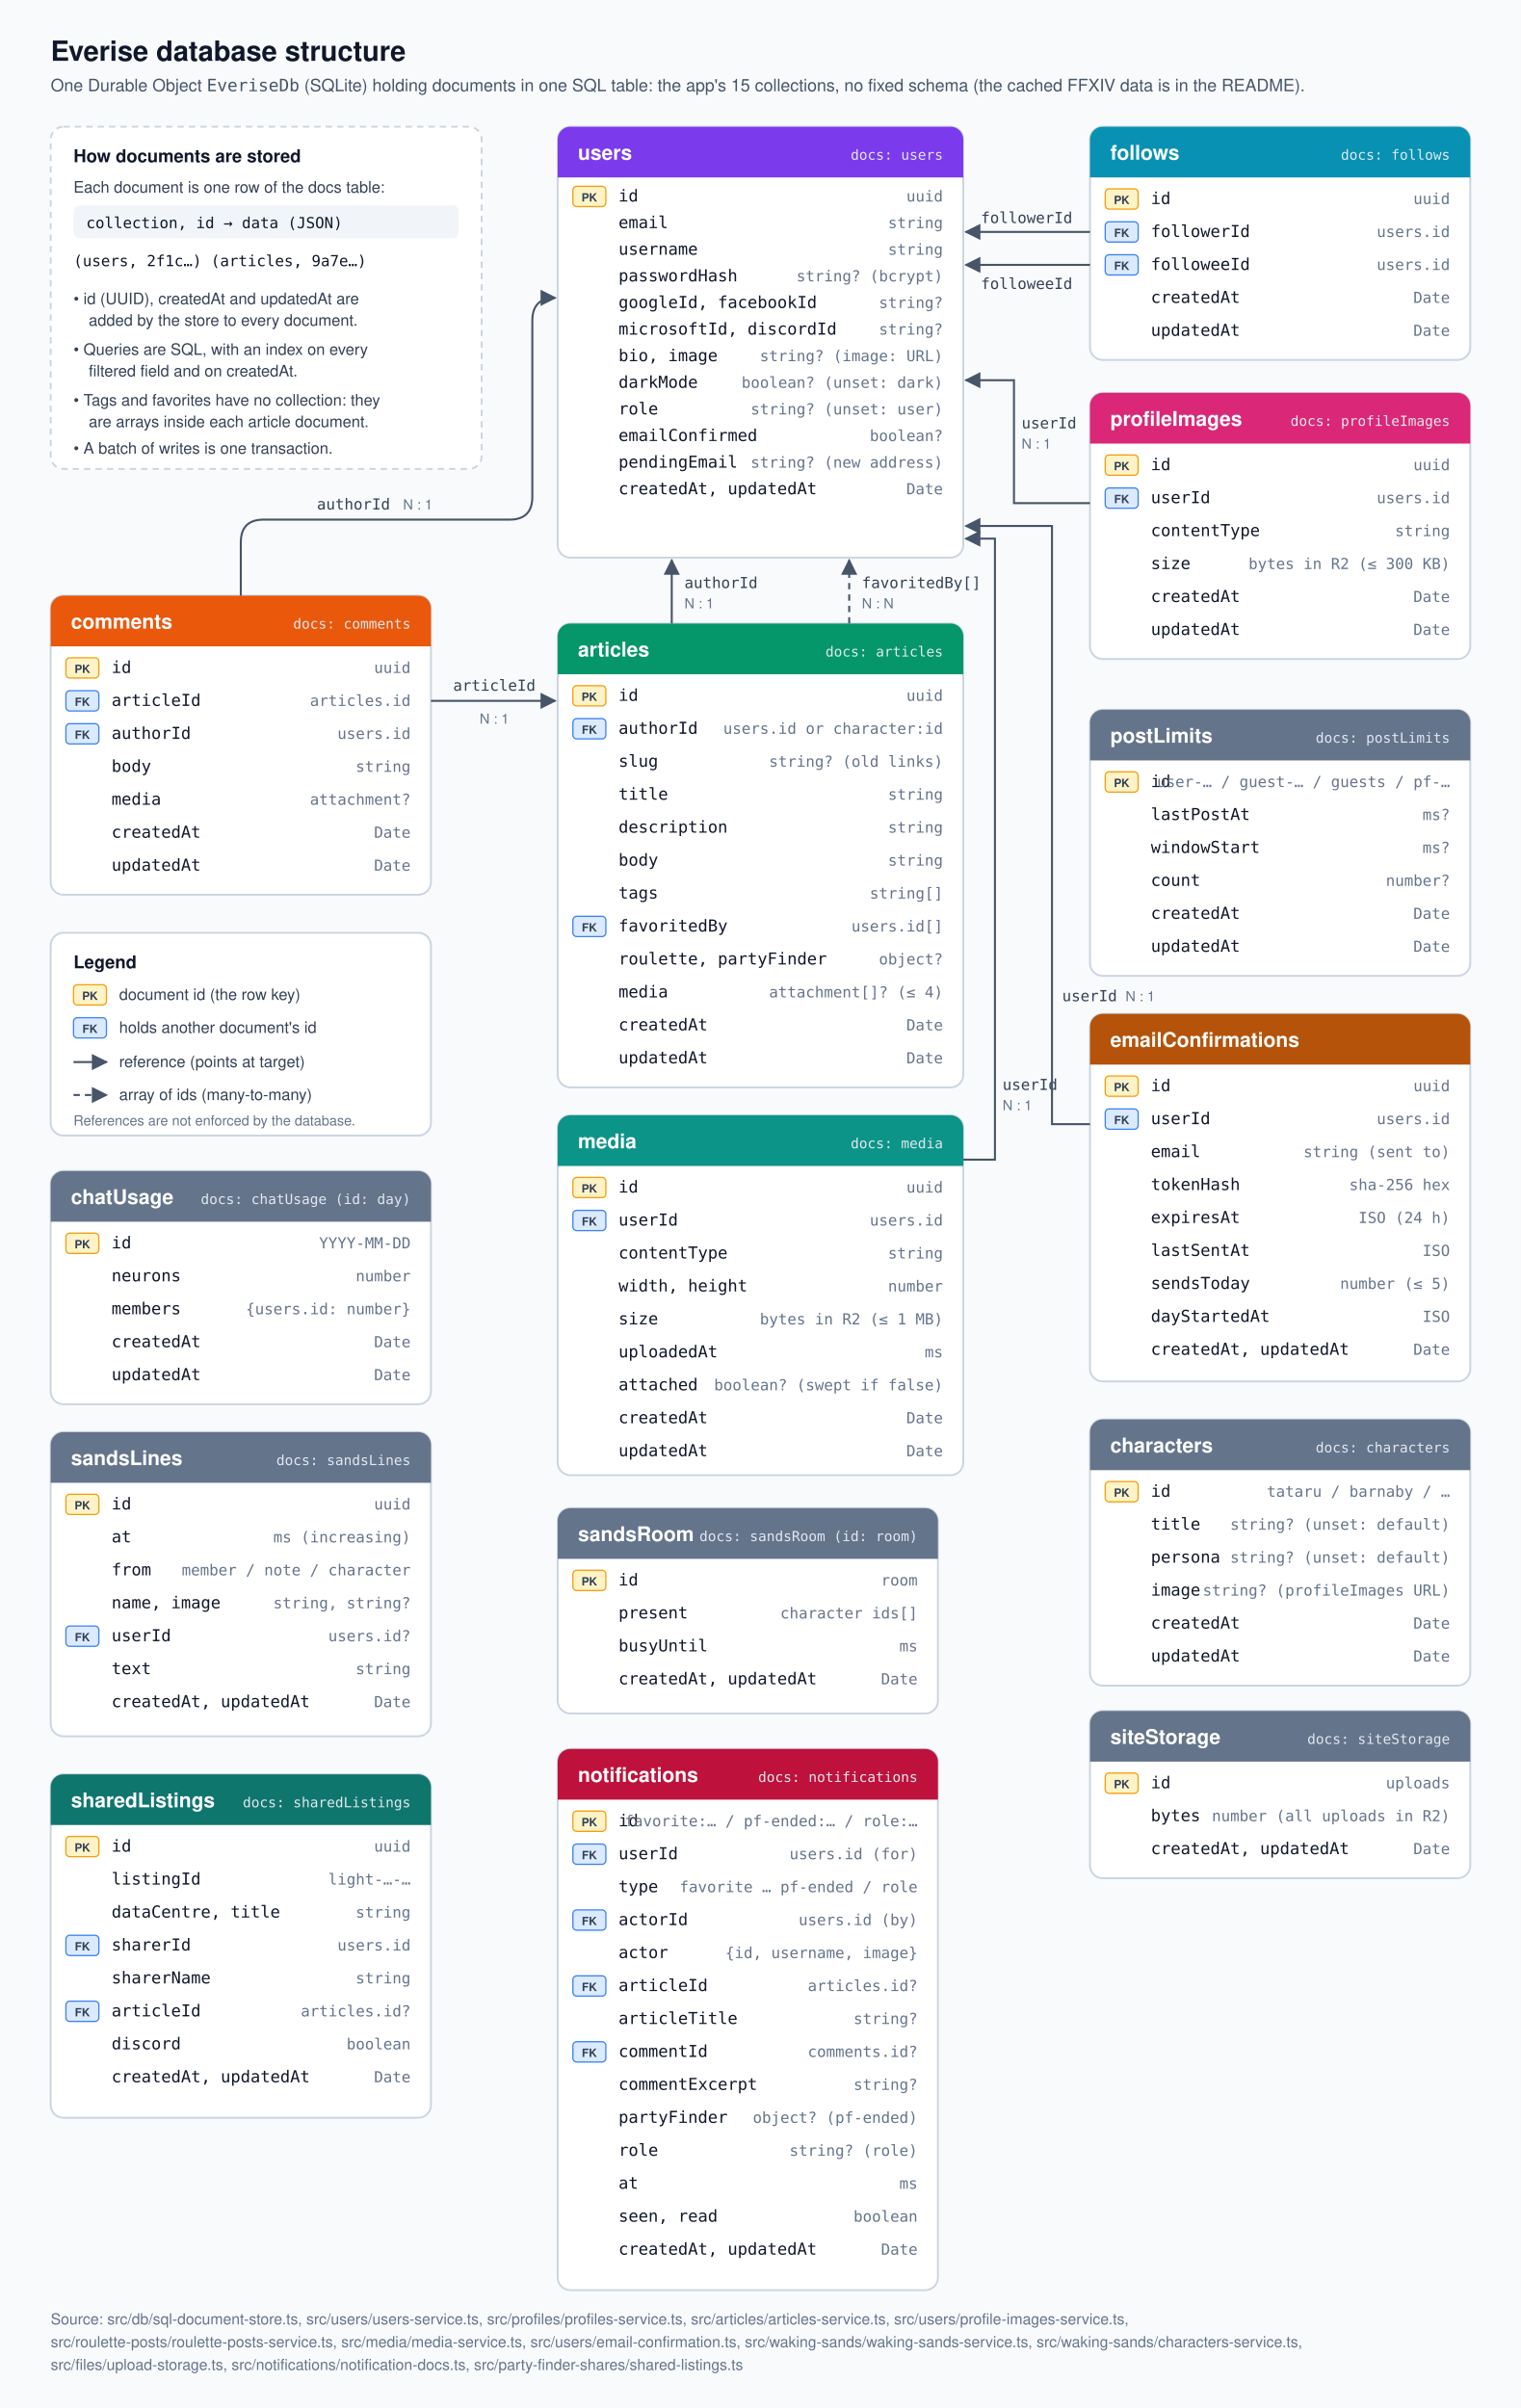
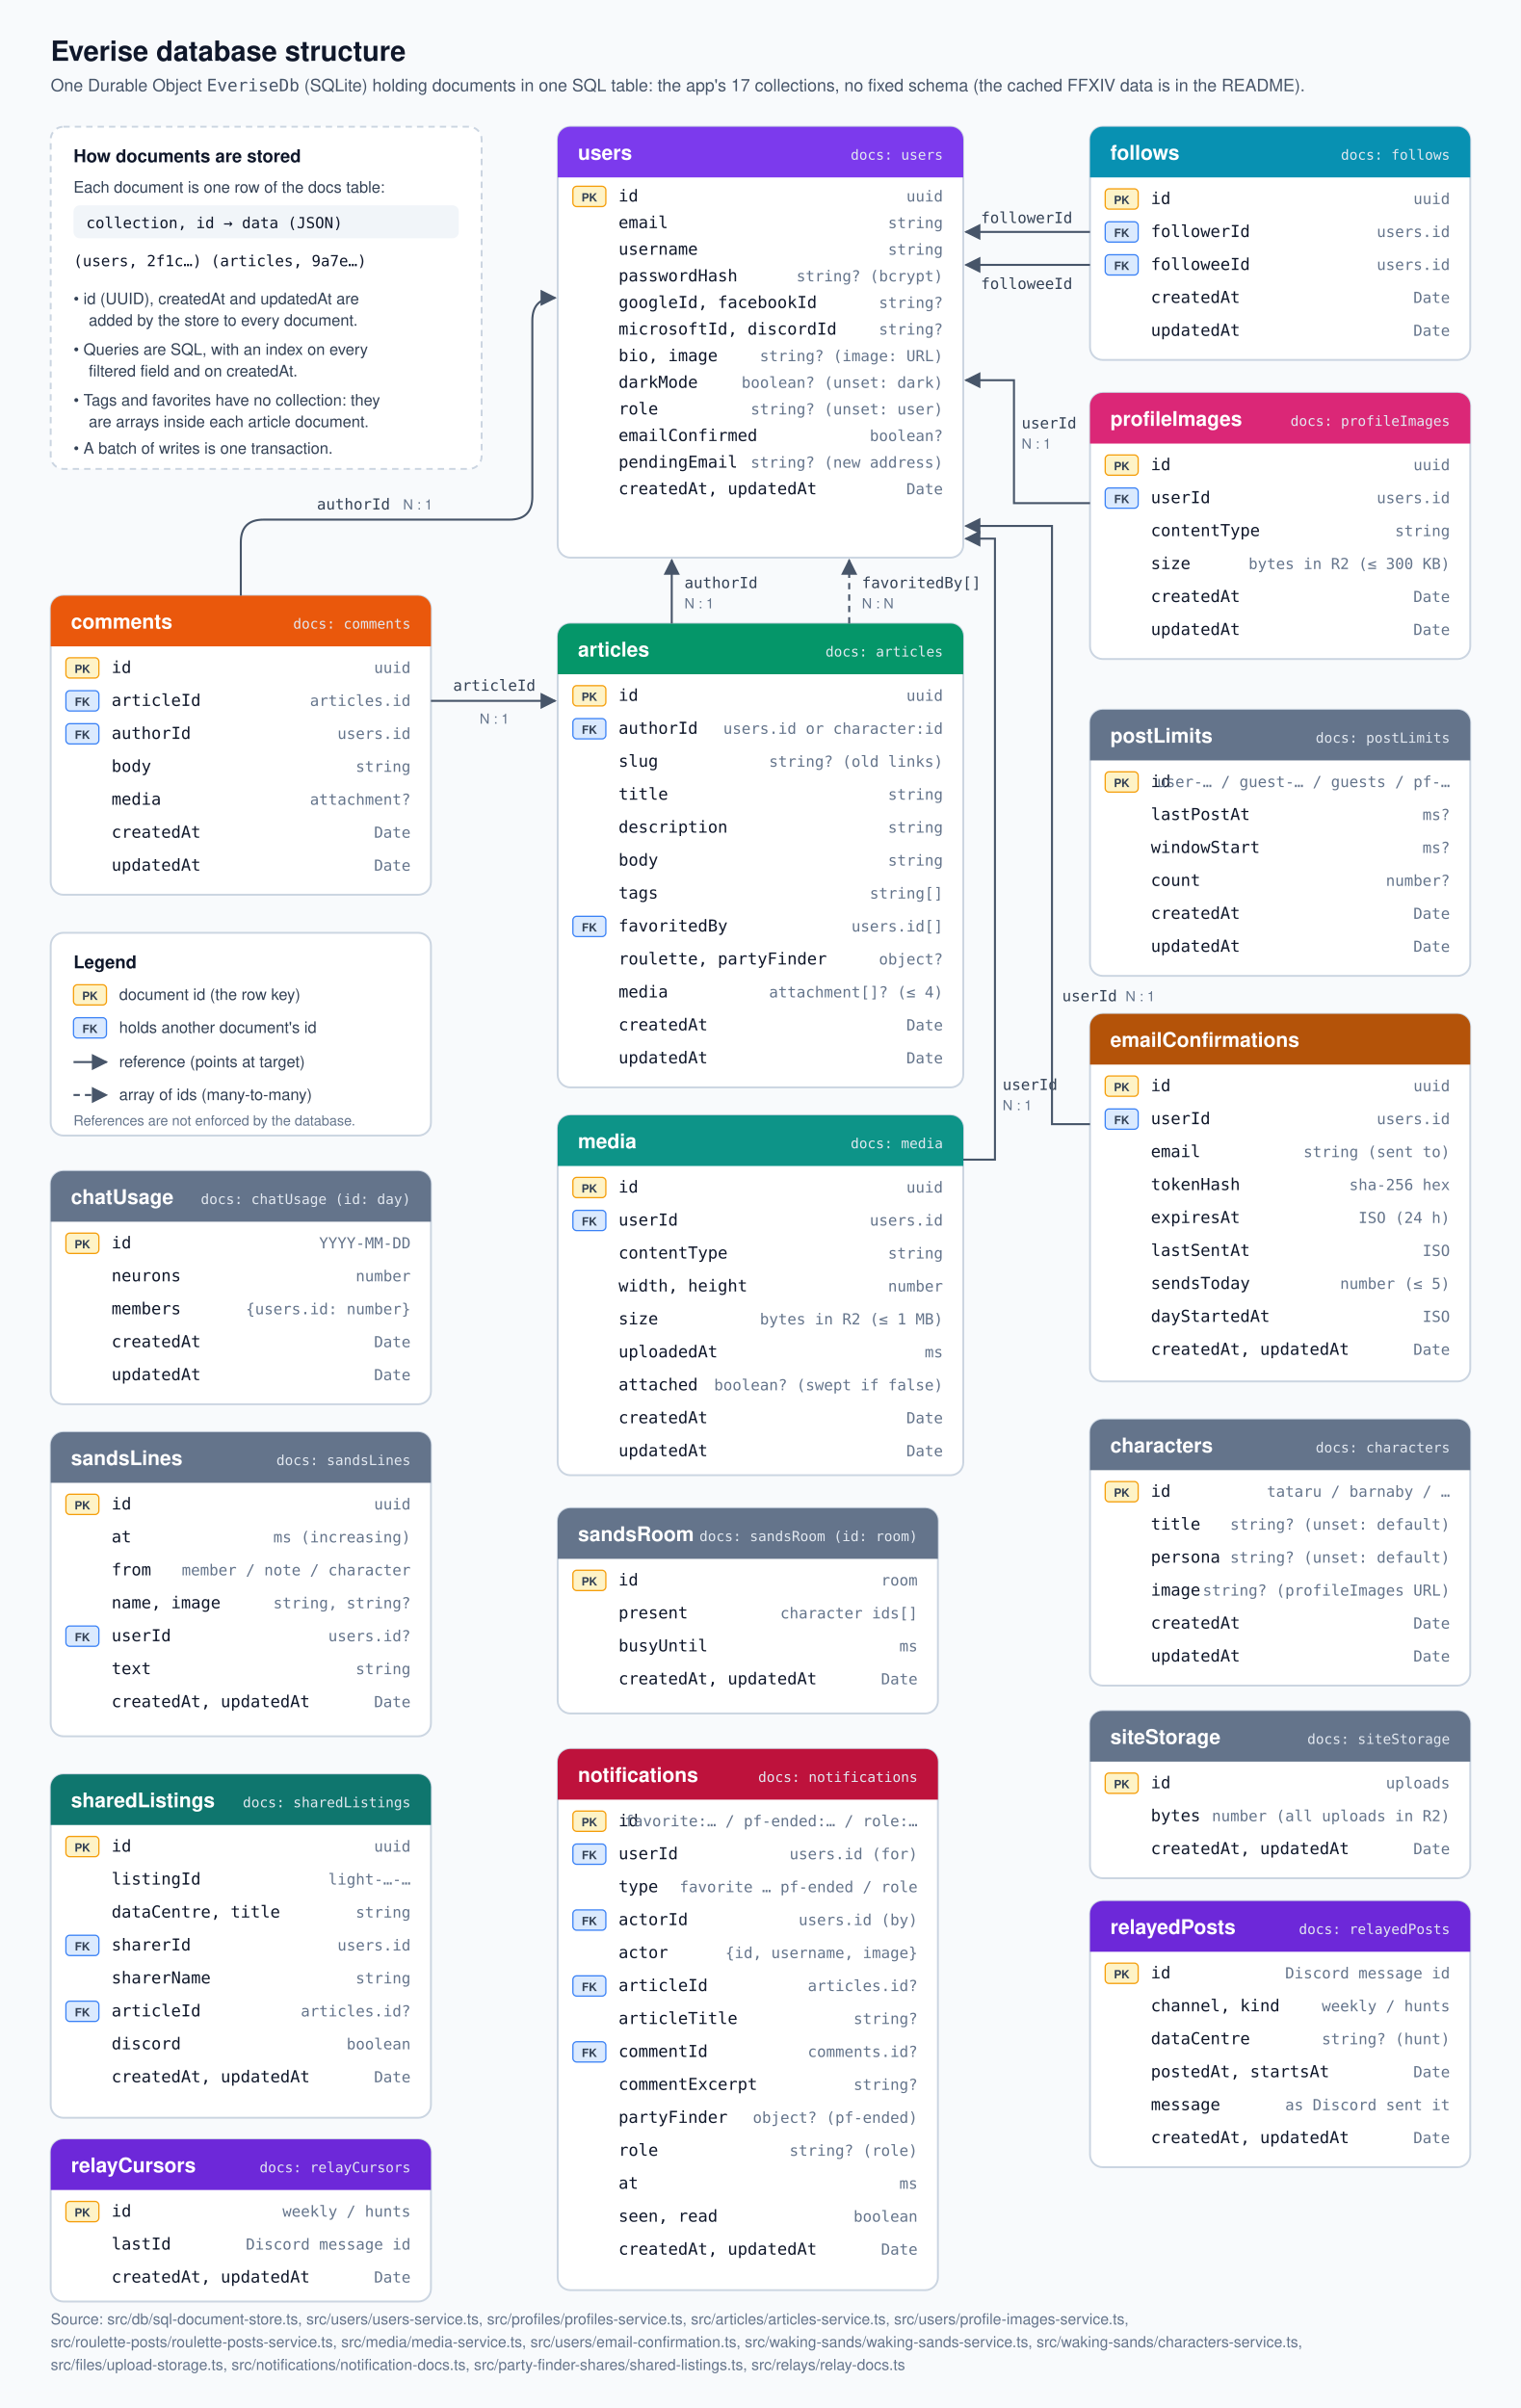
<svg xmlns="http://www.w3.org/2000/svg" width="1200" height="1900" viewBox="0 0 1200 1900" font-family="Segoe UI, Helvetica, Arial, sans-serif">
  <defs>
    <marker id="arrow" viewBox="0 0 10 10" refX="9" refY="5" markerWidth="8" markerHeight="8" orient="auto-start-reverse">
      <path d="M0,0 L10,5 L0,10 z" fill="#475569" />
    </marker>
    <style>
      .box { fill: #ffffff; stroke: #cbd5e1; stroke-width: 1.5; }
      .title { font-size: 16px; font-weight: 700; fill: #ffffff; }
      .key { font-size: 11px; fill: #e2e8f0; font-family: Consolas, Menlo, monospace; }
      .field { font-size: 13px; fill: #0f172a; font-family: Consolas, Menlo, monospace; }
      .type { font-size: 12px; fill: #64748b; font-family: Consolas, Menlo, monospace; }
      .pk { fill: #fef3c7; stroke: #f59e0b; }
      .fk { fill: #dbeafe; stroke: #3b82f6; }
      .badge { font-size: 9px; font-weight: 700; fill: #334155; }
      .rel { fill: none; stroke: #475569; stroke-width: 1.6; }
      .rel-label { font-size: 12px; fill: #334155; font-family: Consolas, Menlo, monospace; }
      .card { font-size: 11px; fill: #64748b; }
      .note-title { font-size: 14px; font-weight: 700; fill: #0f172a; }
      .note { font-size: 12.5px; fill: #334155; }
      .mono { font-family: Consolas, Menlo, monospace; font-size: 12px; fill: #0f172a; }
    </style>
  </defs>
  <rect width="1200" height="1900" fill="#f8fafc" />
  <text x="40" y="48" font-size="22" font-weight="700" fill="#0f172a">Everise database structure</text>
-   <text x="40" y="72" font-size="13.5" fill="#475569">One Durable Object <tspan font-family="Consolas, Menlo, monospace">EveriseDb</tspan> (SQLite) holding documents in one SQL table: the app's 15 collections, no fixed schema (the cached FFXIV data is in the README).</text>
+   <text x="40" y="72" font-size="13.5" fill="#475569">One Durable Object <tspan font-family="Consolas, Menlo, monospace">EveriseDb</tspan> (SQLite) holding documents in one SQL table: the app's 17 collections, no fixed schema (the cached FFXIV data is in the README).</text>
  <rect x="40" y="100" width="340" height="270" rx="10" fill="#ffffff" stroke="#cbd5e1" stroke-width="1.5" stroke-dasharray="5 4" />
  <text x="58" y="128" class="note-title">How documents are stored</text>
  <text x="58" y="152" class="note">Each document is one row of the docs table:</text>
  <rect x="58" y="162" width="304" height="26" rx="5" fill="#f1f5f9" />
  <text x="68" y="180" class="mono">collection, id  →  data (JSON)</text>
  <text x="58" y="210" class="mono" fill="#475569">(users, 2f1c…)  (articles, 9a7e…)</text>
  <text x="58" y="240" class="note">• id (UUID), createdAt and updatedAt are</text>
  <text x="70" y="257" class="note">added by the store to every document.</text>
  <text x="58" y="280" class="note">• Queries are SQL, with an index on every</text>
  <text x="70" y="297" class="note">filtered field and on createdAt.</text>
  <text x="58" y="320" class="note">• Tags and favorites have no collection: they</text>
  <text x="70" y="337" class="note">are arrays inside each article document.</text>
  <text x="58" y="358" class="note">• A batch of writes is one transaction.</text>
  <g>
    <rect x="440" y="100" width="320" height="340" rx="10" class="box" />
    <path d="M450,100 h300 a10,10 0 0 1 10,10 v30 h-320 v-30 a10,10 0 0 1 10,-10 z" fill="#7c3aed" />
    <text x="456" y="126" class="title">users</text>
    <text x="744" y="126" class="key" text-anchor="end">docs: users</text>
    <rect x="452" y="147" width="26" height="16" rx="3" class="pk" />
    <text x="465" y="159" class="badge" text-anchor="middle">PK</text>
    <text x="488" y="159" class="field">id</text>
    <text x="744" y="159" class="type" text-anchor="end">uuid</text>
    <text x="488" y="180" class="field">email</text>
    <text x="744" y="180" class="type" text-anchor="end">string</text>
    <text x="488" y="201" class="field">username</text>
    <text x="744" y="201" class="type" text-anchor="end">string</text>
    <text x="488" y="222" class="field">passwordHash</text>
    <text x="744" y="222" class="type" text-anchor="end">string? (bcrypt)</text>
    <text x="488" y="243" class="field">googleId, facebookId</text>
    <text x="744" y="243" class="type" text-anchor="end">string?</text>
    <text x="488" y="264" class="field">microsoftId, discordId</text>
    <text x="744" y="264" class="type" text-anchor="end">string?</text>
    <text x="488" y="285" class="field">bio, image</text>
    <text x="744" y="285" class="type" text-anchor="end">string? (image: URL)</text>
    <text x="488" y="306" class="field">darkMode</text>
    <text x="744" y="306" class="type" text-anchor="end">boolean? (unset: dark)</text>
    <text x="488" y="327" class="field">role</text>
    <text x="744" y="327" class="type" text-anchor="end">string? (unset: user)</text>
    <text x="488" y="348" class="field">emailConfirmed</text>
    <text x="744" y="348" class="type" text-anchor="end">boolean?</text>
    <text x="488" y="369" class="field">pendingEmail</text>
    <text x="744" y="369" class="type" text-anchor="end">string? (new address)</text>
    <text x="488" y="390" class="field">createdAt, updatedAt</text>
    <text x="744" y="390" class="type" text-anchor="end">Date</text>
  </g>
  <g>
    <rect x="860" y="100" width="300" height="184" rx="10" class="box" />
    <path d="M870,100 h280 a10,10 0 0 1 10,10 v30 h-300 v-30 a10,10 0 0 1 10,-10 z" fill="#0891b2" />
    <text x="876" y="126" class="title">follows</text>
    <text x="1144" y="126" class="key" text-anchor="end">docs: follows</text>
    <rect x="872" y="149" width="26" height="16" rx="3" class="pk" />
    <text x="885" y="161" class="badge" text-anchor="middle">PK</text>
    <text x="908" y="161" class="field">id</text>
    <text x="1144" y="161" class="type" text-anchor="end">uuid</text>
    <rect x="872" y="175" width="26" height="16" rx="3" class="fk" />
    <text x="885" y="187" class="badge" text-anchor="middle">FK</text>
    <text x="908" y="187" class="field">followerId</text>
    <text x="1144" y="187" class="type" text-anchor="end">users.id</text>
    <rect x="872" y="201" width="26" height="16" rx="3" class="fk" />
    <text x="885" y="213" class="badge" text-anchor="middle">FK</text>
    <text x="908" y="213" class="field">followeeId</text>
    <text x="1144" y="213" class="type" text-anchor="end">users.id</text>
    <text x="908" y="239" class="field">createdAt</text>
    <text x="1144" y="239" class="type" text-anchor="end">Date</text>
    <text x="908" y="265" class="field">updatedAt</text>
    <text x="1144" y="265" class="type" text-anchor="end">Date</text>
  </g>
  <g transform="translate(0 52)">
    <rect x="440" y="440" width="320" height="366" rx="10" class="box" />
    <path d="M450,440 h300 a10,10 0 0 1 10,10 v30 h-320 v-30 a10,10 0 0 1 10,-10 z" fill="#059669" />
    <text x="456" y="466" class="title">articles</text>
    <text x="744" y="466" class="key" text-anchor="end">docs: articles</text>
    <rect x="452" y="489" width="26" height="16" rx="3" class="pk" />
    <text x="465" y="501" class="badge" text-anchor="middle">PK</text>
    <text x="488" y="501" class="field">id</text>
    <text x="744" y="501" class="type" text-anchor="end">uuid</text>
    <rect x="452" y="515" width="26" height="16" rx="3" class="fk" />
    <text x="465" y="527" class="badge" text-anchor="middle">FK</text>
    <text x="488" y="527" class="field">authorId</text>
    <text x="744" y="527" class="type" text-anchor="end">users.id or character:id</text>
    <text x="488" y="553" class="field">slug</text>
    <text x="744" y="553" class="type" text-anchor="end">string? (old links)</text>
    <text x="488" y="579" class="field">title</text>
    <text x="744" y="579" class="type" text-anchor="end">string</text>
    <text x="488" y="605" class="field">description</text>
    <text x="744" y="605" class="type" text-anchor="end">string</text>
    <text x="488" y="631" class="field">body</text>
    <text x="744" y="631" class="type" text-anchor="end">string</text>
    <text x="488" y="657" class="field">tags</text>
    <text x="744" y="657" class="type" text-anchor="end">string[]</text>
    <rect x="452" y="671" width="26" height="16" rx="3" class="fk" />
    <text x="465" y="683" class="badge" text-anchor="middle">FK</text>
    <text x="488" y="683" class="field">favoritedBy</text>
    <text x="744" y="683" class="type" text-anchor="end">users.id[]</text>
    <text x="488" y="709" class="field">roulette, partyFinder</text>
    <text x="744" y="709" class="type" text-anchor="end">object?</text>
    <text x="488" y="735" class="field">media</text>
    <text x="744" y="735" class="type" text-anchor="end">attachment[]? (≤ 4)</text>
    <text x="488" y="761" class="field">createdAt</text>
    <text x="744" y="761" class="type" text-anchor="end">Date</text>
    <text x="488" y="787" class="field">updatedAt</text>
    <text x="744" y="787" class="type" text-anchor="end">Date</text>
  </g>
  <g>
    <rect x="40" y="470" width="300" height="236" rx="10" class="box" />
    <path d="M50,470 h280 a10,10 0 0 1 10,10 v30 h-300 v-30 a10,10 0 0 1 10,-10 z" fill="#ea580c" />
    <text x="56" y="496" class="title">comments</text>
    <text x="324" y="496" class="key" text-anchor="end">docs: comments</text>
    <rect x="52" y="519" width="26" height="16" rx="3" class="pk" />
    <text x="65" y="531" class="badge" text-anchor="middle">PK</text>
    <text x="88" y="531" class="field">id</text>
    <text x="324" y="531" class="type" text-anchor="end">uuid</text>
    <rect x="52" y="545" width="26" height="16" rx="3" class="fk" />
    <text x="65" y="557" class="badge" text-anchor="middle">FK</text>
    <text x="88" y="557" class="field">articleId</text>
    <text x="324" y="557" class="type" text-anchor="end">articles.id</text>
    <rect x="52" y="571" width="26" height="16" rx="3" class="fk" />
    <text x="65" y="583" class="badge" text-anchor="middle">FK</text>
    <text x="88" y="583" class="field">authorId</text>
    <text x="324" y="583" class="type" text-anchor="end">users.id</text>
    <text x="88" y="609" class="field">body</text>
    <text x="324" y="609" class="type" text-anchor="end">string</text>
    <text x="88" y="635" class="field">media</text>
    <text x="324" y="635" class="type" text-anchor="end">attachment?</text>
    <text x="88" y="661" class="field">createdAt</text>
    <text x="324" y="661" class="type" text-anchor="end">Date</text>
    <text x="88" y="687" class="field">updatedAt</text>
    <text x="324" y="687" class="type" text-anchor="end">Date</text>
  </g>
  <path d="M860,183 H762" class="rel" marker-end="url(#arrow)" />
  <text x="810" y="176" class="rel-label" text-anchor="middle">followerId</text>
  <path d="M860,209 H762" class="rel" marker-end="url(#arrow)" />
  <text x="810" y="228" class="rel-label" text-anchor="middle">followeeId</text>
  <path d="M530,492 V442" class="rel" marker-end="url(#arrow)" />
  <text x="540" y="464" class="rel-label">authorId</text>
  <text x="540" y="480" class="card">N : 1</text>
  <path d="M670,492 V442" class="rel" stroke-dasharray="5 4" marker-end="url(#arrow)" />
  <text x="680" y="464" class="rel-label">favoritedBy[]</text>
  <text x="680" y="480" class="card">N : N</text>
  <path d="M340,553 H438" class="rel" marker-end="url(#arrow)" />
  <text x="390" y="545" class="rel-label" text-anchor="middle">articleId</text>
  <text x="390" y="571" class="card" text-anchor="middle">N : 1</text>
  <path d="M190,470 V428 Q190,410 208,410 H402 Q420,410 420,392 V253 Q420,235 438,235" class="rel" marker-end="url(#arrow)" />
  <text x="250" y="402" class="rel-label">authorId</text>
  <text x="318" y="402" class="card">N : 1</text>
  <g>
    <rect x="860" y="310" width="300" height="210" rx="10" class="box" />
    <path d="M870,310 h280 a10,10 0 0 1 10,10 v30 h-300 v-30 a10,10 0 0 1 10,-10 z" fill="#db2777" />
    <text x="876" y="336" class="title">profileImages</text>
    <text x="1144" y="336" class="key" text-anchor="end">docs: profileImages</text>
    <rect x="872" y="359" width="26" height="16" rx="3" class="pk" />
    <text x="885" y="371" class="badge" text-anchor="middle">PK</text>
    <text x="908" y="371" class="field">id</text>
    <text x="1144" y="371" class="type" text-anchor="end">uuid</text>
    <rect x="872" y="385" width="26" height="16" rx="3" class="fk" />
    <text x="885" y="397" class="badge" text-anchor="middle">FK</text>
    <text x="908" y="397" class="field">userId</text>
    <text x="1144" y="397" class="type" text-anchor="end">users.id</text>
    <text x="908" y="423" class="field">contentType</text>
    <text x="1144" y="423" class="type" text-anchor="end">string</text>
    <text x="908" y="449" class="field">size</text>
    <text x="1144" y="449" class="type" text-anchor="end">bytes in R2 (≤ 300 KB)</text>
    <text x="908" y="475" class="field">createdAt</text>
    <text x="1144" y="475" class="type" text-anchor="end">Date</text>
    <text x="908" y="501" class="field">updatedAt</text>
    <text x="1144" y="501" class="type" text-anchor="end">Date</text>
  </g>
  <path d="M860,397 H800 V300 H762" class="rel" marker-end="url(#arrow)" />
  <text x="806" y="338" class="rel-label">userId</text>
  <text x="806" y="354" class="card">N : 1</text>
  <g>
    <rect x="860" y="560" width="300" height="210" rx="10" class="box" />
    <path d="M870,560 h280 a10,10 0 0 1 10,10 v30 h-300 v-30 a10,10 0 0 1 10,-10 z" fill="#64748b" />
    <text x="876" y="586" class="title">postLimits</text>
    <text x="1144" y="586" class="key" text-anchor="end">docs: postLimits</text>
    <rect x="872" y="609" width="26" height="16" rx="3" class="pk" />
    <text x="885" y="621" class="badge" text-anchor="middle">PK</text>
    <text x="908" y="621" class="field">id</text>
    <text x="1144" y="621" class="type" text-anchor="end">user-… / guest-… / guests / pf-…</text>
    <text x="908" y="647" class="field">lastPostAt</text>
    <text x="1144" y="647" class="type" text-anchor="end">ms?</text>
    <text x="908" y="673" class="field">windowStart</text>
    <text x="1144" y="673" class="type" text-anchor="end">ms?</text>
    <text x="908" y="699" class="field">count</text>
    <text x="1144" y="699" class="type" text-anchor="end">number?</text>
    <text x="908" y="725" class="field">createdAt</text>
    <text x="1144" y="725" class="type" text-anchor="end">Date</text>
    <text x="908" y="751" class="field">updatedAt</text>
    <text x="1144" y="751" class="type" text-anchor="end">Date</text>
  </g>
  <g>
    <rect x="440" y="880" width="320" height="284" rx="10" class="box" />
    <path d="M450,880 h300 a10,10 0 0 1 10,10 v30 h-320 v-30 a10,10 0 0 1 10,-10 z" fill="#0d9488" />
    <text x="456" y="906" class="title">media</text>
    <text x="744" y="906" class="key" text-anchor="end">docs: media</text>
    <rect x="452" y="929" width="26" height="16" rx="3" class="pk" />
    <text x="465" y="941" class="badge" text-anchor="middle">PK</text>
    <text x="488" y="941" class="field">id</text>
    <text x="744" y="941" class="type" text-anchor="end">uuid</text>
    <rect x="452" y="955" width="26" height="16" rx="3" class="fk" />
    <text x="465" y="967" class="badge" text-anchor="middle">FK</text>
    <text x="488" y="967" class="field">userId</text>
    <text x="744" y="967" class="type" text-anchor="end">users.id</text>
    <text x="488" y="993" class="field">contentType</text>
    <text x="744" y="993" class="type" text-anchor="end">string</text>
    <text x="488" y="1019" class="field">width, height</text>
    <text x="744" y="1019" class="type" text-anchor="end">number</text>
    <text x="488" y="1045" class="field">size</text>
    <text x="744" y="1045" class="type" text-anchor="end">bytes in R2 (≤ 1 MB)</text>
    <text x="488" y="1071" class="field">uploadedAt</text>
    <text x="744" y="1071" class="type" text-anchor="end">ms</text>
    <text x="488" y="1097" class="field">attached</text>
    <text x="744" y="1097" class="type" text-anchor="end">boolean? (swept if false)</text>
    <text x="488" y="1123" class="field">createdAt</text>
    <text x="744" y="1123" class="type" text-anchor="end">Date</text>
    <text x="488" y="1149" class="field">updatedAt</text>
    <text x="744" y="1149" class="type" text-anchor="end">Date</text>
  </g>
  <path d="M760,915 H785 V425 H762" class="rel" marker-end="url(#arrow)" />
  <text x="791" y="860" class="rel-label">userId</text>
  <text x="791" y="876" class="card">N : 1</text>
  <g>
    <rect x="860" y="800" width="300" height="290" rx="10" class="box" />
    <path d="M870,800 h280 a10,10 0 0 1 10,10 v30 h-300 v-30 a10,10 0 0 1 10,-10 z" fill="#b45309" />
    <text x="876" y="826" class="title">emailConfirmations</text>
    <rect x="872" y="849" width="26" height="16" rx="3" class="pk" />
    <text x="885" y="861" class="badge" text-anchor="middle">PK</text>
    <text x="908" y="861" class="field">id</text>
    <text x="1144" y="861" class="type" text-anchor="end">uuid</text>
    <rect x="872" y="875" width="26" height="16" rx="3" class="fk" />
    <text x="885" y="887" class="badge" text-anchor="middle">FK</text>
    <text x="908" y="887" class="field">userId</text>
    <text x="1144" y="887" class="type" text-anchor="end">users.id</text>
    <text x="908" y="913" class="field">email</text>
    <text x="1144" y="913" class="type" text-anchor="end">string (sent to)</text>
    <text x="908" y="939" class="field">tokenHash</text>
    <text x="1144" y="939" class="type" text-anchor="end">sha-256 hex</text>
    <text x="908" y="965" class="field">expiresAt</text>
    <text x="1144" y="965" class="type" text-anchor="end">ISO (24 h)</text>
    <text x="908" y="991" class="field">lastSentAt</text>
    <text x="1144" y="991" class="type" text-anchor="end">ISO</text>
    <text x="908" y="1017" class="field">sendsToday</text>
    <text x="1144" y="1017" class="type" text-anchor="end">number (≤ 5)</text>
    <text x="908" y="1043" class="field">dayStartedAt</text>
    <text x="1144" y="1043" class="type" text-anchor="end">ISO</text>
    <text x="908" y="1069" class="field">createdAt, updatedAt</text>
    <text x="1144" y="1069" class="type" text-anchor="end">Date</text>
  </g>
  <path d="M860,887 H830 V415 H762" class="rel" marker-end="url(#arrow)" />
  <text x="838" y="790" class="rel-label">userId</text>
  <text x="888" y="790" class="card">N : 1</text>
  <g>
    <rect x="40" y="924" width="300" height="184" rx="10" class="box" />
    <path d="M50,924 h280 a10,10 0 0 1 10,10 v30 h-300 v-30 a10,10 0 0 1 10,-10 z" fill="#64748b" />
    <text x="56" y="950" class="title">chatUsage</text>
    <text x="324" y="950" class="key" text-anchor="end">docs: chatUsage (id: day)</text>
    <rect x="52" y="973" width="26" height="16" rx="3" class="pk" />
    <text x="65" y="985" class="badge" text-anchor="middle">PK</text>
    <text x="88" y="985" class="field">id</text>
    <text x="324" y="985" class="type" text-anchor="end">YYYY-MM-DD</text>
    <text x="88" y="1011" class="field">neurons</text>
    <text x="324" y="1011" class="type" text-anchor="end">number</text>
    <text x="88" y="1037" class="field">members</text>
    <text x="324" y="1037" class="type" text-anchor="end">{users.id: number}</text>
    <text x="88" y="1063" class="field">createdAt</text>
    <text x="324" y="1063" class="type" text-anchor="end">Date</text>
    <text x="88" y="1089" class="field">updatedAt</text>
    <text x="324" y="1089" class="type" text-anchor="end">Date</text>
  </g>
  <g>
    <rect x="860" y="1350" width="300" height="132" rx="10" class="box" />
    <path d="M870,1350 h280 a10,10 0 0 1 10,10 v30 h-300 v-30 a10,10 0 0 1 10,-10 z" fill="#64748b" />
    <text x="876" y="1376" class="title">siteStorage</text>
    <text x="1144" y="1376" class="key" text-anchor="end">docs: siteStorage</text>
    <rect x="872" y="1399" width="26" height="16" rx="3" class="pk" />
    <text x="885" y="1411" class="badge" text-anchor="middle">PK</text>
    <text x="908" y="1411" class="field">id</text>
    <text x="1144" y="1411" class="type" text-anchor="end">uploads</text>
    <text x="908" y="1437" class="field">bytes</text>
    <text x="1144" y="1437" class="type" text-anchor="end">number (all uploads in R2)</text>
    <text x="908" y="1463" class="field">createdAt, updatedAt</text>
    <text x="1144" y="1463" class="type" text-anchor="end">Date</text>
  </g>
  <g>
    <rect x="860" y="1120" width="300" height="210" rx="10" class="box" />
    <path d="M870,1120 h280 a10,10 0 0 1 10,10 v30 h-300 v-30 a10,10 0 0 1 10,-10 z" fill="#64748b" />
    <text x="876" y="1146" class="title">characters</text>
    <text x="1144" y="1146" class="key" text-anchor="end">docs: characters</text>
    <rect x="872" y="1169" width="26" height="16" rx="3" class="pk" />
    <text x="885" y="1181" class="badge" text-anchor="middle">PK</text>
    <text x="908" y="1181" class="field">id</text>
    <text x="1144" y="1181" class="type" text-anchor="end">tataru / barnaby / …</text>
    <text x="908" y="1207" class="field">title</text>
    <text x="1144" y="1207" class="type" text-anchor="end">string? (unset: default)</text>
    <text x="908" y="1233" class="field">persona</text>
    <text x="1144" y="1233" class="type" text-anchor="end">string? (unset: default)</text>
    <text x="908" y="1259" class="field">image</text>
    <text x="1144" y="1259" class="type" text-anchor="end">string? (profileImages URL)</text>
    <text x="908" y="1285" class="field">createdAt</text>
    <text x="1144" y="1285" class="type" text-anchor="end">Date</text>
    <text x="908" y="1311" class="field">updatedAt</text>
    <text x="1144" y="1311" class="type" text-anchor="end">Date</text>
  </g>
  <g>
    <rect x="40" y="1130" width="300" height="240" rx="10" class="box" />
    <path d="M50,1130 h280 a10,10 0 0 1 10,10 v30 h-300 v-30 a10,10 0 0 1 10,-10 z" fill="#64748b" />
    <text x="56" y="1156" class="title">sandsLines</text>
    <text x="324" y="1156" class="key" text-anchor="end">docs: sandsLines</text>
    <rect x="52" y="1179" width="26" height="16" rx="3" class="pk" />
    <text x="65" y="1191" class="badge" text-anchor="middle">PK</text>
    <text x="88" y="1191" class="field">id</text>
    <text x="324" y="1191" class="type" text-anchor="end">uuid</text>
    <text x="88" y="1217" class="field">at</text>
    <text x="324" y="1217" class="type" text-anchor="end">ms (increasing)</text>
    <text x="88" y="1243" class="field">from</text>
    <text x="324" y="1243" class="type" text-anchor="end">member / note / character</text>
    <text x="88" y="1269" class="field">name, image</text>
    <text x="324" y="1269" class="type" text-anchor="end">string, string?</text>
    <rect x="52" y="1283" width="26" height="16" rx="3" class="fk" />
    <text x="65" y="1295" class="badge" text-anchor="middle">FK</text>
    <text x="88" y="1295" class="field">userId</text>
    <text x="324" y="1295" class="type" text-anchor="end">users.id?</text>
    <text x="88" y="1321" class="field">text</text>
    <text x="324" y="1321" class="type" text-anchor="end">string</text>
    <text x="88" y="1347" class="field">createdAt, updatedAt</text>
    <text x="324" y="1347" class="type" text-anchor="end">Date</text>
  </g>
  <g>
    <rect x="440" y="1190" width="300" height="162" rx="10" class="box" />
    <path d="M450,1190 h280 a10,10 0 0 1 10,10 v30 h-300 v-30 a10,10 0 0 1 10,-10 z" fill="#64748b" />
    <text x="456" y="1216" class="title">sandsRoom</text>
    <text x="724" y="1216" class="key" text-anchor="end">docs: sandsRoom (id: room)</text>
    <rect x="452" y="1239" width="26" height="16" rx="3" class="pk" />
    <text x="465" y="1251" class="badge" text-anchor="middle">PK</text>
    <text x="488" y="1251" class="field">id</text>
    <text x="724" y="1251" class="type" text-anchor="end">room</text>
    <text x="488" y="1277" class="field">present</text>
    <text x="724" y="1277" class="type" text-anchor="end">character ids[]</text>
    <text x="488" y="1303" class="field">busyUntil</text>
    <text x="724" y="1303" class="type" text-anchor="end">ms</text>
    <text x="488" y="1329" class="field">createdAt, updatedAt</text>
    <text x="724" y="1329" class="type" text-anchor="end">Date</text>
  </g>
  <g>
    <rect x="440" y="1380" width="300" height="427" rx="10" class="box" />
    <path d="M450,1380 h280 a10,10 0 0 1 10,10 v30 h-300 v-30 a10,10 0 0 1 10,-10 z" fill="#be123c" />
    <text x="456" y="1406" class="title">notifications</text>
    <text x="724" y="1406" class="key" text-anchor="end">docs: notifications</text>
    <rect x="452" y="1429" width="26" height="16" rx="3" class="pk" />
    <text x="465" y="1441" class="badge" text-anchor="middle">PK</text>
    <text x="488" y="1441" class="field">id</text>
    <text x="724" y="1441" class="type" text-anchor="end">favorite:… / pf-ended:… / role:…</text>
    <rect x="452" y="1455" width="26" height="16" rx="3" class="fk" />
    <text x="465" y="1467" class="badge" text-anchor="middle">FK</text>
    <text x="488" y="1467" class="field">userId</text>
    <text x="724" y="1467" class="type" text-anchor="end">users.id (for)</text>
    <text x="488" y="1493" class="field">type</text>
    <text x="724" y="1493" class="type" text-anchor="end">favorite … pf-ended / role</text>
    <rect x="452" y="1507" width="26" height="16" rx="3" class="fk" />
    <text x="465" y="1519" class="badge" text-anchor="middle">FK</text>
    <text x="488" y="1519" class="field">actorId</text>
    <text x="724" y="1519" class="type" text-anchor="end">users.id (by)</text>
    <text x="488" y="1545" class="field">actor</text>
    <text x="724" y="1545" class="type" text-anchor="end">{id, username, image}</text>
    <rect x="452" y="1559" width="26" height="16" rx="3" class="fk" />
    <text x="465" y="1571" class="badge" text-anchor="middle">FK</text>
    <text x="488" y="1571" class="field">articleId</text>
    <text x="724" y="1571" class="type" text-anchor="end">articles.id?</text>
    <text x="488" y="1597" class="field">articleTitle</text>
    <text x="724" y="1597" class="type" text-anchor="end">string?</text>
    <rect x="452" y="1611" width="26" height="16" rx="3" class="fk" />
    <text x="465" y="1623" class="badge" text-anchor="middle">FK</text>
    <text x="488" y="1623" class="field">commentId</text>
    <text x="724" y="1623" class="type" text-anchor="end">comments.id?</text>
    <text x="488" y="1649" class="field">commentExcerpt</text>
    <text x="724" y="1649" class="type" text-anchor="end">string?</text>
    <text x="488" y="1675" class="field">partyFinder</text>
    <text x="724" y="1675" class="type" text-anchor="end">object? (pf-ended)</text>
    <text x="488" y="1701" class="field">role</text>
    <text x="724" y="1701" class="type" text-anchor="end">string? (role)</text>
    <text x="488" y="1727" class="field">at</text>
    <text x="724" y="1727" class="type" text-anchor="end">ms</text>
    <text x="488" y="1753" class="field">seen, read</text>
    <text x="724" y="1753" class="type" text-anchor="end">boolean</text>
    <text x="488" y="1779" class="field">createdAt, updatedAt</text>
    <text x="724" y="1779" class="type" text-anchor="end">Date</text>
  </g>
  <g>
    <rect x="40" y="1400" width="300" height="271" rx="10" class="box" />
    <path d="M50,1400 h280 a10,10 0 0 1 10,10 v30 h-300 v-30 a10,10 0 0 1 10,-10 z" fill="#0f766e" />
    <text x="56" y="1426" class="title">sharedListings</text>
    <text x="324" y="1426" class="key" text-anchor="end">docs: sharedListings</text>
    <rect x="52" y="1449" width="26" height="16" rx="3" class="pk" />
    <text x="65" y="1461" class="badge" text-anchor="middle">PK</text>
    <text x="88" y="1461" class="field">id</text>
    <text x="324" y="1461" class="type" text-anchor="end">uuid</text>
    <text x="88" y="1487" class="field">listingId</text>
    <text x="324" y="1487" class="type" text-anchor="end">light-…-…</text>
    <text x="88" y="1513" class="field">dataCentre, title</text>
    <text x="324" y="1513" class="type" text-anchor="end">string</text>
    <rect x="52" y="1527" width="26" height="16" rx="3" class="fk" />
    <text x="65" y="1539" class="badge" text-anchor="middle">FK</text>
    <text x="88" y="1539" class="field">sharerId</text>
    <text x="324" y="1539" class="type" text-anchor="end">users.id</text>
    <text x="88" y="1565" class="field">sharerName</text>
    <text x="324" y="1565" class="type" text-anchor="end">string</text>
    <rect x="52" y="1579" width="26" height="16" rx="3" class="fk" />
    <text x="65" y="1591" class="badge" text-anchor="middle">FK</text>
    <text x="88" y="1591" class="field">articleId</text>
    <text x="324" y="1591" class="type" text-anchor="end">articles.id?</text>
    <text x="88" y="1617" class="field">discord</text>
    <text x="324" y="1617" class="type" text-anchor="end">boolean</text>
    <text x="88" y="1643" class="field">createdAt, updatedAt</text>
    <text x="324" y="1643" class="type" text-anchor="end">Date</text>
  </g>
+   <g>
+     <rect x="860" y="1500" width="300" height="210" rx="10" class="box" />
+     <path d="M870,1500 h280 a10,10 0 0 1 10,10 v30 h-300 v-30 a10,10 0 0 1 10,-10 z" fill="#6d28d9" />
+     <text x="876" y="1526" class="title">relayedPosts</text>
+     <text x="1144" y="1526" class="key" text-anchor="end">docs: relayedPosts</text>
+     <rect x="872" y="1549" width="26" height="16" rx="3" class="pk" />
+     <text x="885" y="1561" class="badge" text-anchor="middle">PK</text>
+     <text x="908" y="1561" class="field">id</text>
+     <text x="1144" y="1561" class="type" text-anchor="end">Discord message id</text>
+     <text x="908" y="1587" class="field">channel, kind</text>
+     <text x="1144" y="1587" class="type" text-anchor="end">weekly / hunts</text>
+     <text x="908" y="1613" class="field">dataCentre</text>
+     <text x="1144" y="1613" class="type" text-anchor="end">string? (hunt)</text>
+     <text x="908" y="1639" class="field">postedAt, startsAt</text>
+     <text x="1144" y="1639" class="type" text-anchor="end">Date</text>
+     <text x="908" y="1665" class="field">message</text>
+     <text x="1144" y="1665" class="type" text-anchor="end">as Discord sent it</text>
+     <text x="908" y="1691" class="field">createdAt, updatedAt</text>
+     <text x="1144" y="1691" class="type" text-anchor="end">Date</text>
+   </g>
+   <g>
+     <rect x="40" y="1688" width="300" height="128" rx="10" class="box" />
+     <path d="M50,1688 h280 a10,10 0 0 1 10,10 v30 h-300 v-30 a10,10 0 0 1 10,-10 z" fill="#6d28d9" />
+     <text x="56" y="1714" class="title">relayCursors</text>
+     <text x="324" y="1714" class="key" text-anchor="end">docs: relayCursors</text>
+     <rect x="52" y="1737" width="26" height="16" rx="3" class="pk" />
+     <text x="65" y="1749" class="badge" text-anchor="middle">PK</text>
+     <text x="88" y="1749" class="field">id</text>
+     <text x="324" y="1749" class="type" text-anchor="end">weekly / hunts</text>
+     <text x="88" y="1775" class="field">lastId</text>
+     <text x="324" y="1775" class="type" text-anchor="end">Discord message id</text>
+     <text x="88" y="1801" class="field">createdAt, updatedAt</text>
+     <text x="324" y="1801" class="type" text-anchor="end">Date</text>
+   </g>
  <g transform="translate(0 26)">
    <rect x="40" y="710" width="300" height="160" rx="10" fill="#ffffff" stroke="#cbd5e1" stroke-width="1.5" />
    <text x="58" y="738" class="note-title">Legend</text>
    <rect x="58" y="751" width="26" height="16" rx="3" class="pk" />
    <text x="71" y="763" class="badge" text-anchor="middle">PK</text>
    <text x="94" y="763" class="note">document id (the row key)</text>
    <rect x="58" y="777" width="26" height="16" rx="3" class="fk" />
    <text x="71" y="789" class="badge" text-anchor="middle">FK</text>
    <text x="94" y="789" class="note">holds another document's id</text>
    <path d="M58,812 H84" class="rel" marker-end="url(#arrow)" />
    <text x="94" y="816" class="note">reference (points at target)</text>
    <path d="M58,838 H84" class="rel" stroke-dasharray="5 4" marker-end="url(#arrow)" />
    <text x="94" y="842" class="note">array of ids (many-to-many)</text>
    <text x="58" y="862" class="card">References are not enforced by the database.</text>
  </g>
  <text x="40" y="1834" font-size="12" fill="#64748b">Source: src/db/sql-document-store.ts, src/users/users-service.ts, src/profiles/profiles-service.ts, src/articles/articles-service.ts, src/users/profile-images-service.ts,</text>
  <text x="40" y="1852" font-size="12" fill="#64748b">src/roulette-posts/roulette-posts-service.ts, src/media/media-service.ts, src/users/email-confirmation.ts, src/waking-sands/waking-sands-service.ts, src/waking-sands/characters-service.ts,</text>
-   <text x="40" y="1870" font-size="12" fill="#64748b">src/files/upload-storage.ts, src/notifications/notification-docs.ts, src/party-finder-shares/shared-listings.ts</text>
+   <text x="40" y="1870" font-size="12" fill="#64748b">src/files/upload-storage.ts, src/notifications/notification-docs.ts, src/party-finder-shares/shared-listings.ts, src/relays/relay-docs.ts</text>
</svg>
